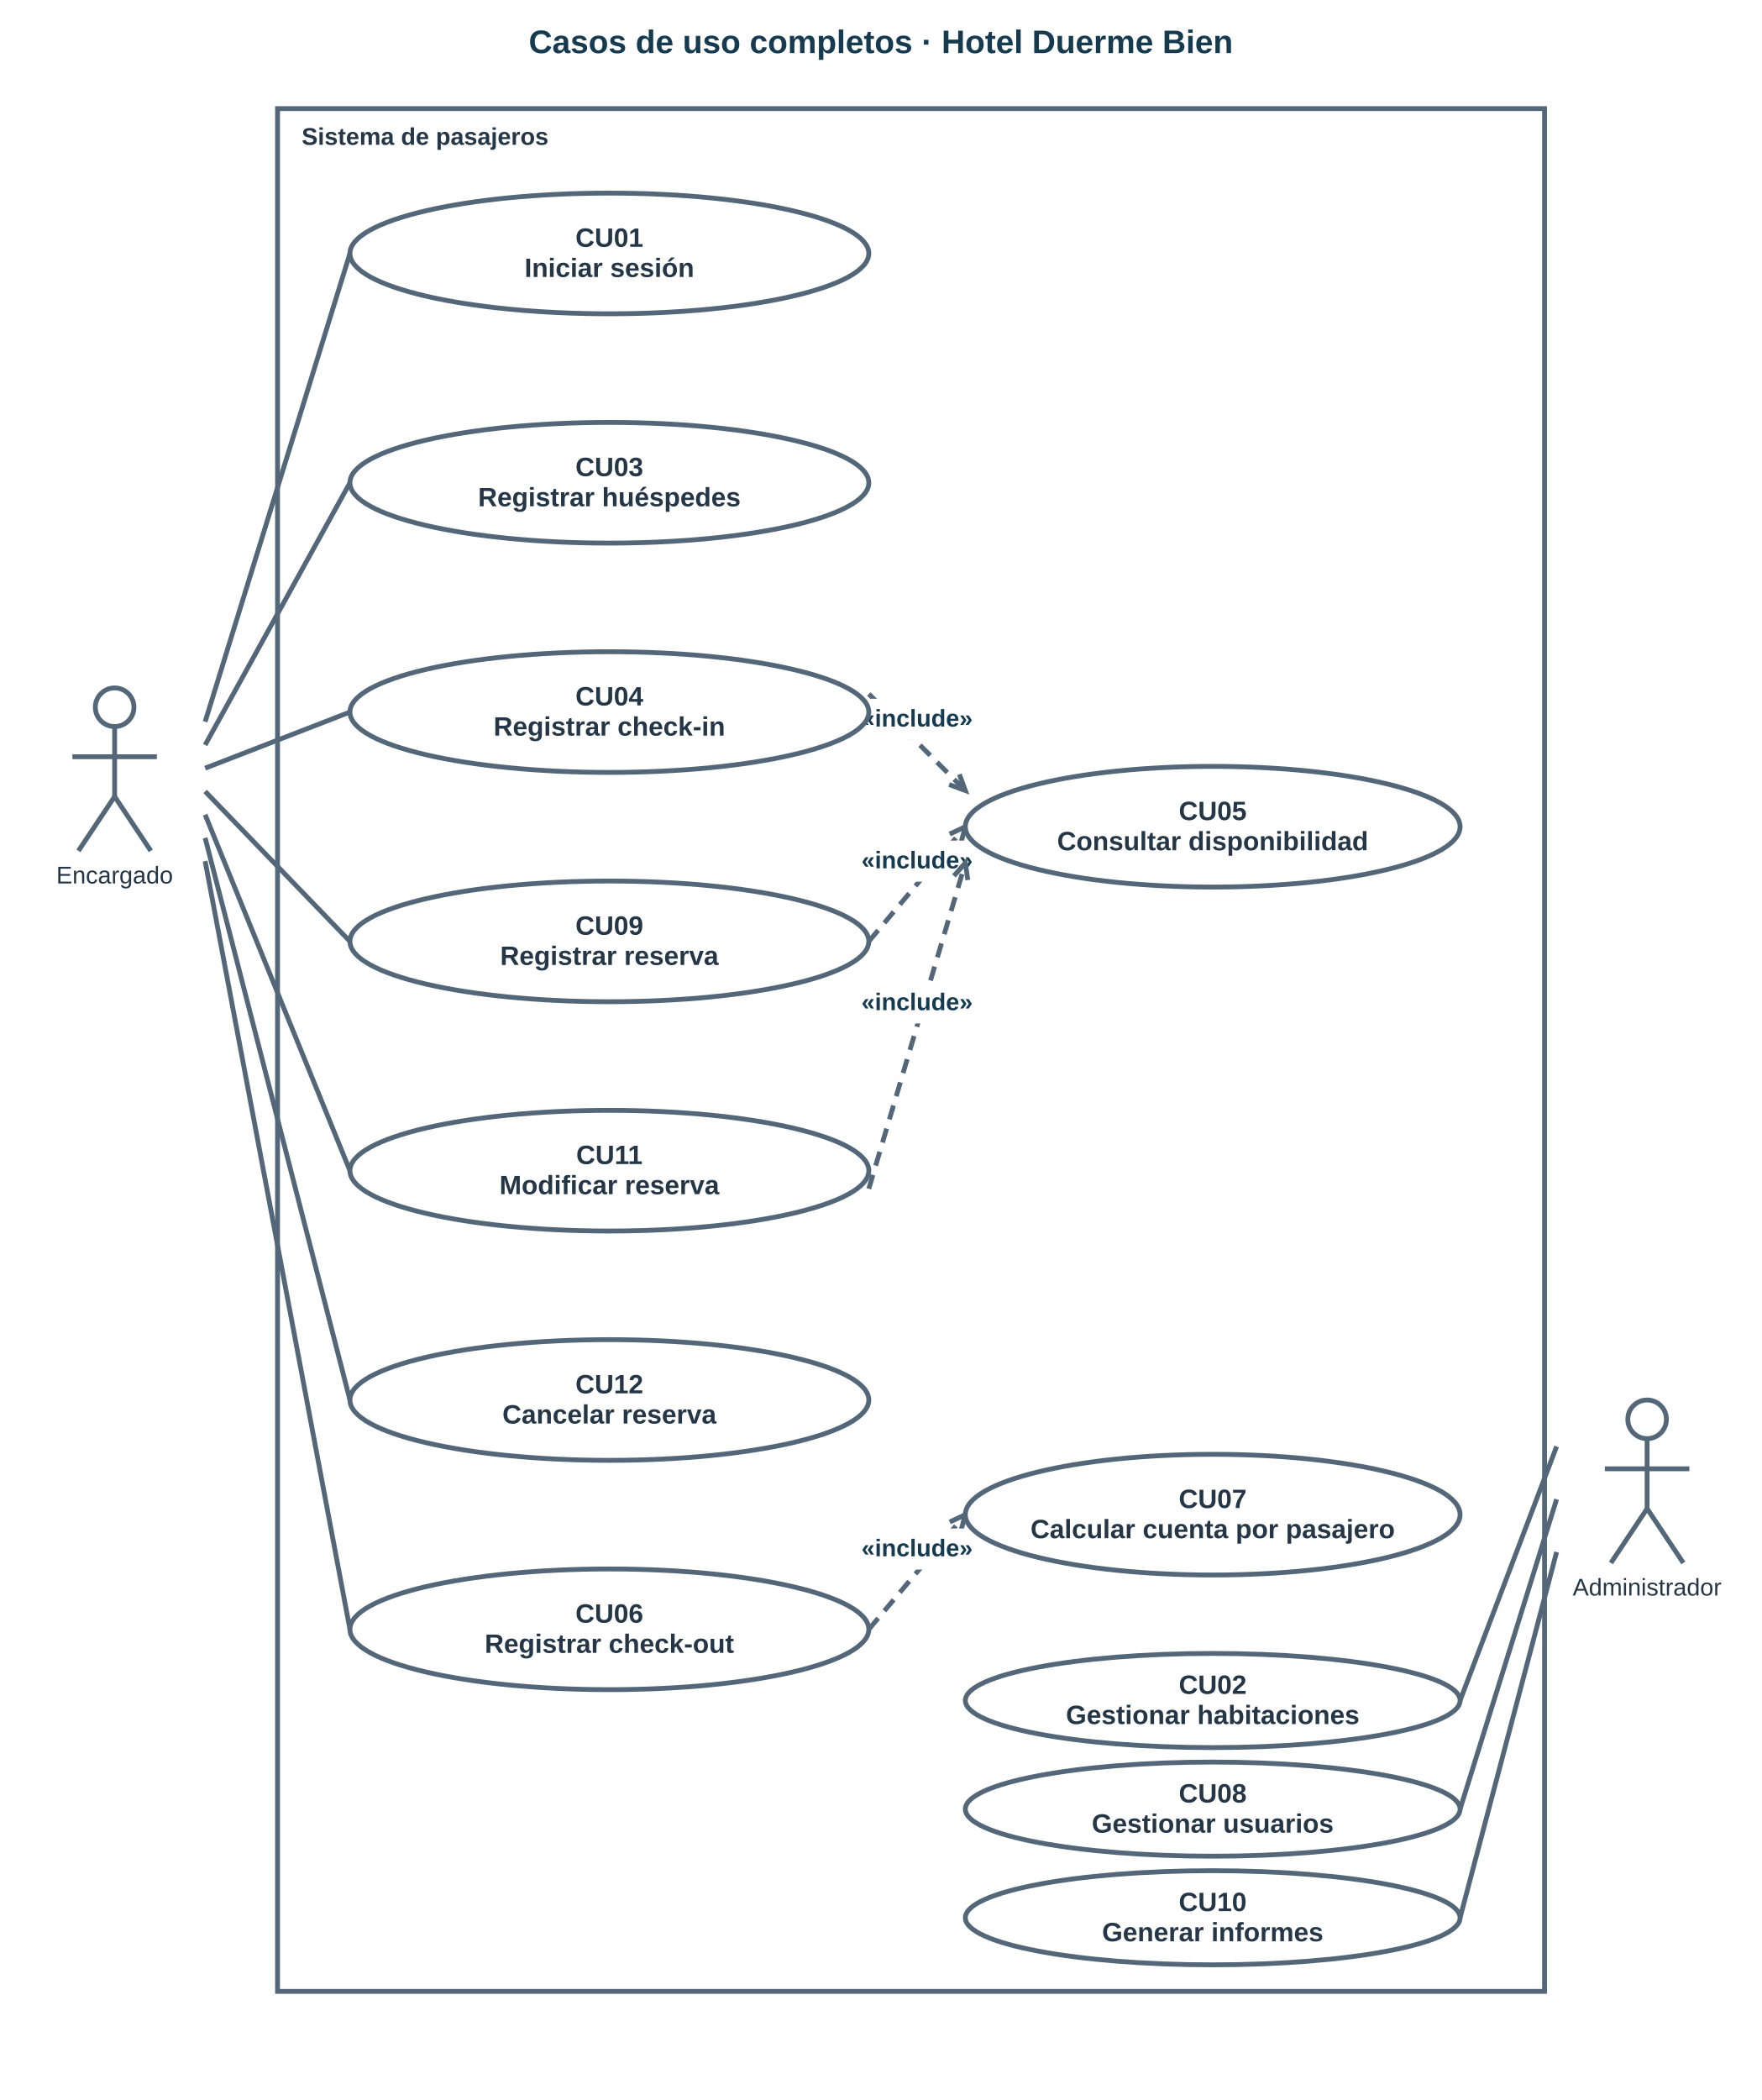
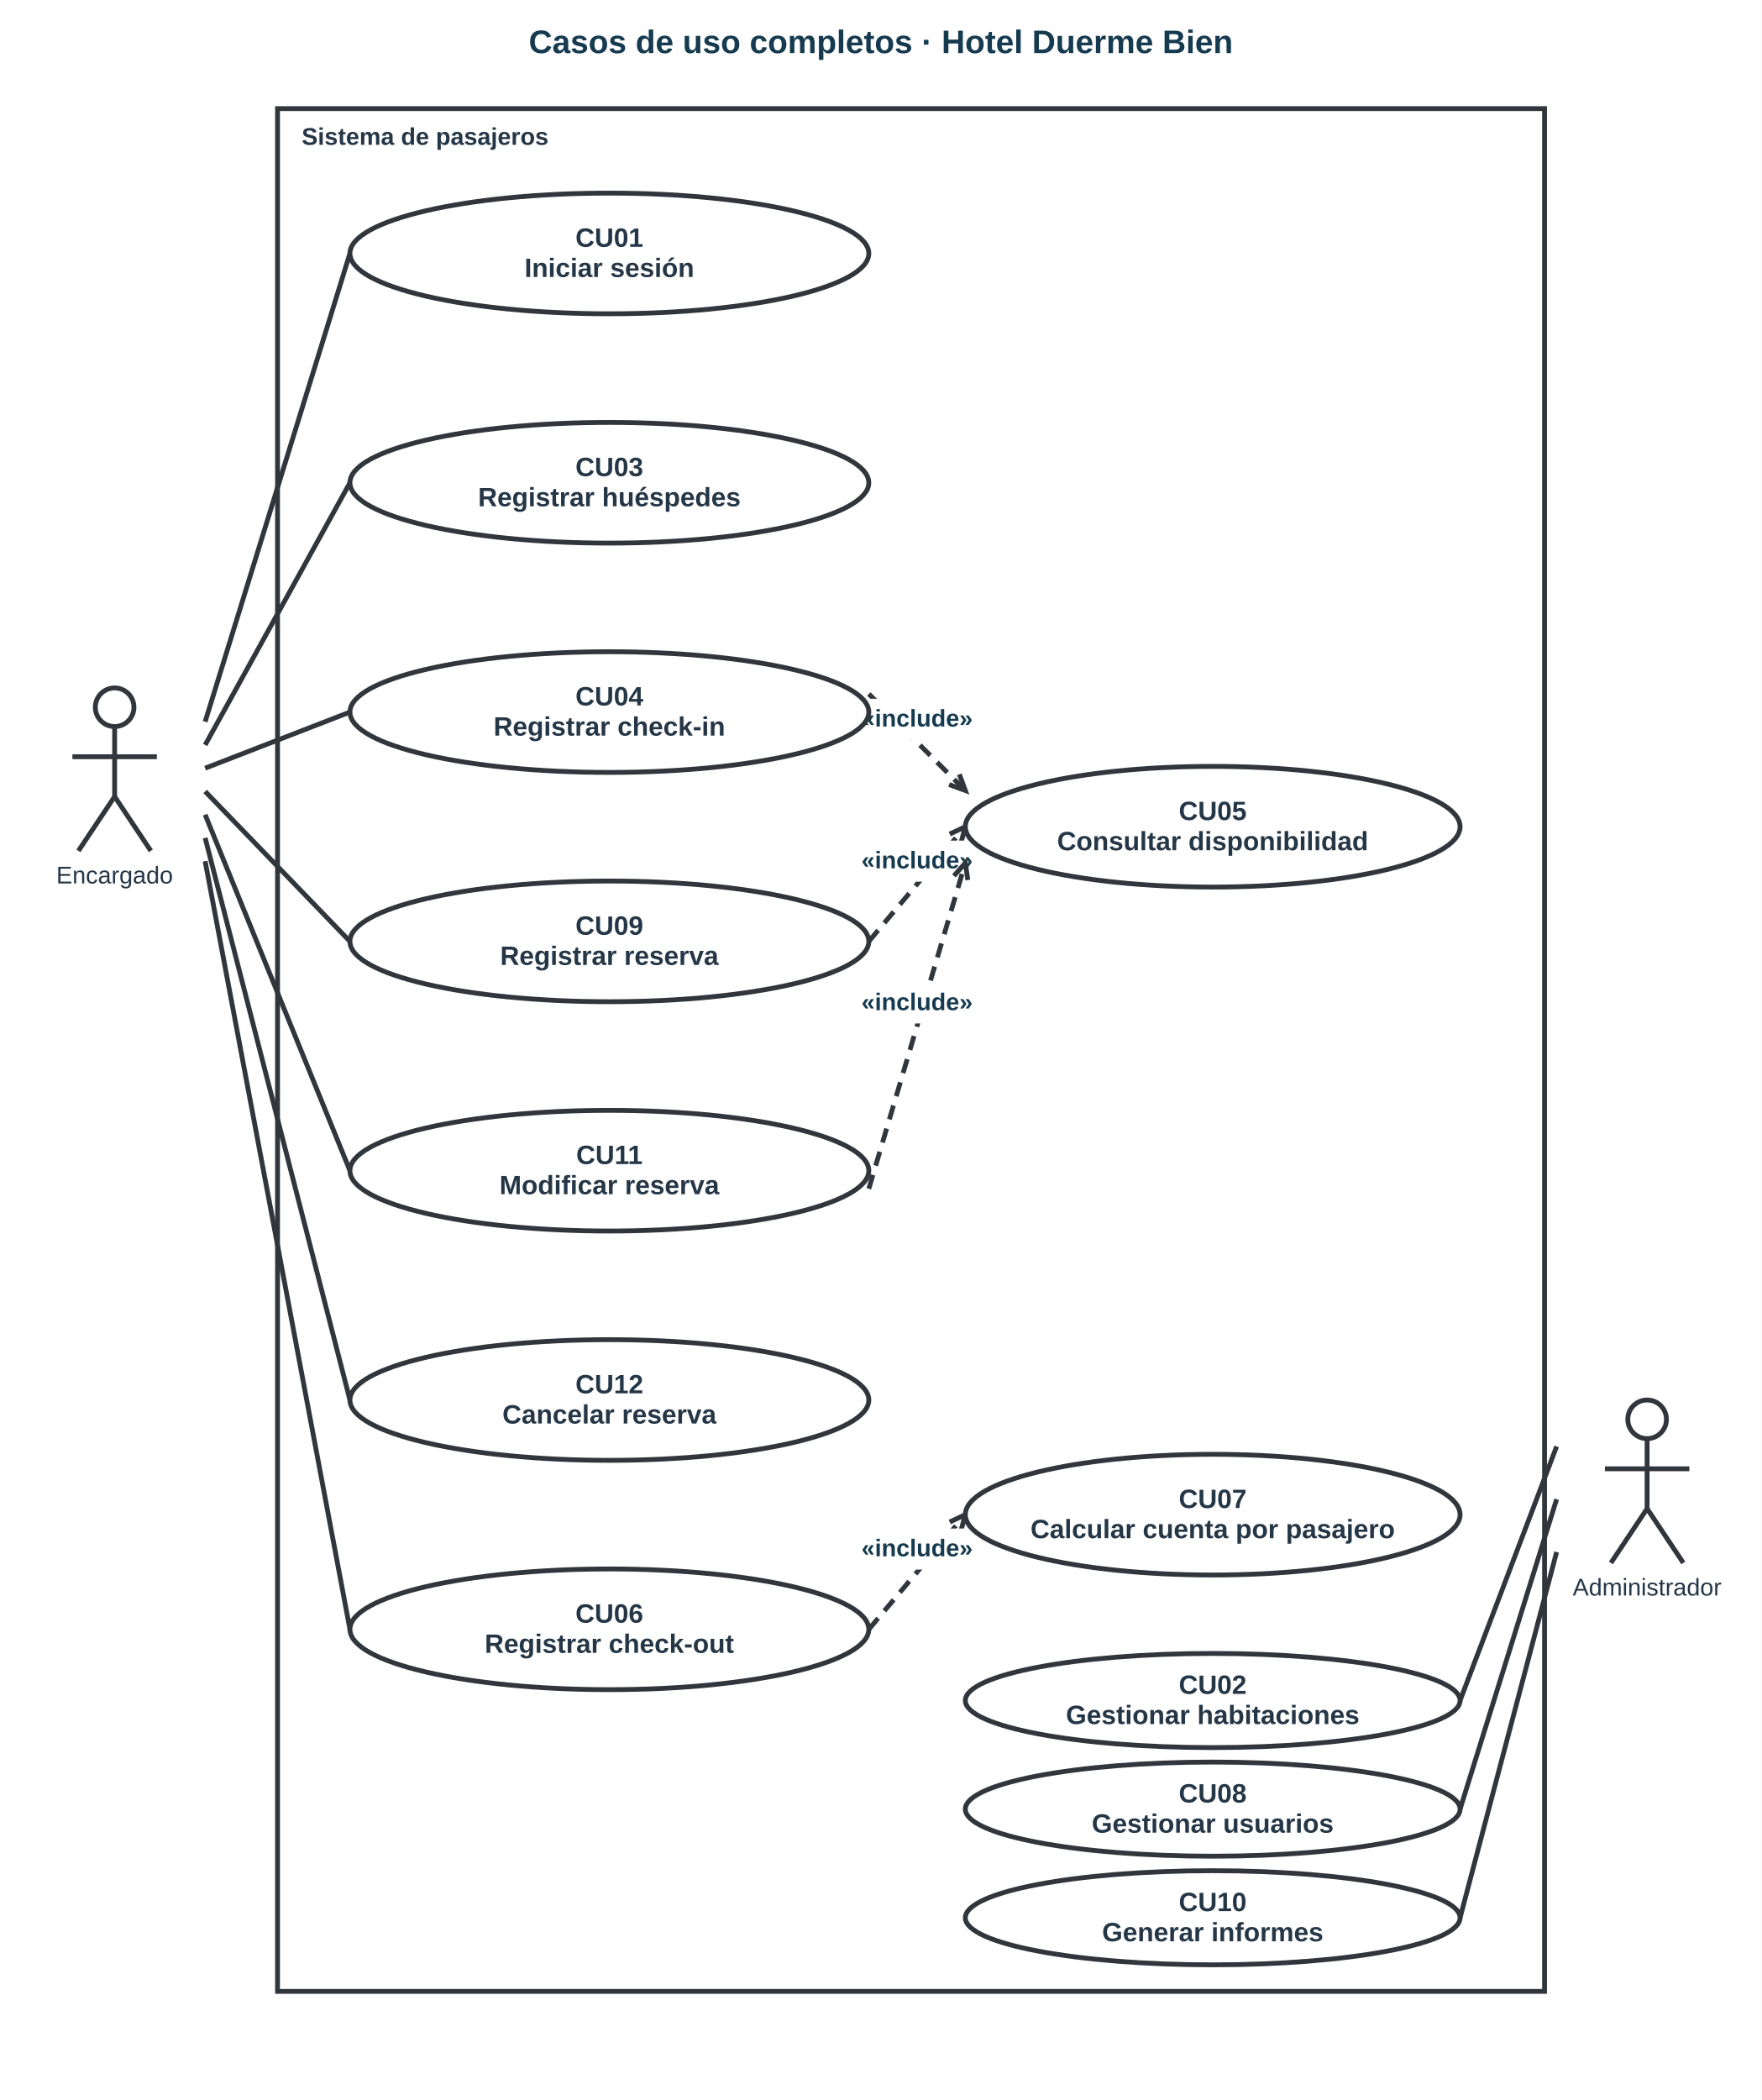
<svg xmlns="http://www.w3.org/2000/svg" width="1460" height="1740" viewBox="0 0 1460 1740">
  <rect width="100%" height="100%" fill="white" />
  <g font-family="Arial,sans-serif">
    <text x="730.0" y="44" font-size="27" text-anchor="middle" fill="#163b50" font-weight="bold">Casos de uso completos · Hotel Duerme Bien</text>
-     <path d="M230,90 L1280,90 L1280,1650 L230,1650 Z" fill="#ffffff" stroke="#546778" stroke-width="4" />
+     <path d="M230,90 L1280,90 L1280,1650 L230,1650 Z" fill="#ffffff" stroke="#30363b" stroke-width="4" />
    <text x="250" y="120" font-size="20" text-anchor="start" fill="#253747" font-weight="bold">Sistema de pasajeros</text>
-     <path d="M170,598.0 L290,210.0" fill="none" stroke="#546778" stroke-width="4" />
-     <path d="M170,617.25 L290,400.0" fill="none" stroke="#546778" stroke-width="4" />
-     <path d="M170,636.5 L290,590.0" fill="none" stroke="#546778" stroke-width="4" />
-     <path d="M170,655.75 L290,780.0" fill="none" stroke="#546778" stroke-width="4" />
-     <path d="M170,675.0 L290,970.0" fill="none" stroke="#546778" stroke-width="4" />
-     <path d="M170,694.25 L290,1160.0" fill="none" stroke="#546778" stroke-width="4" />
-     <path d="M170,713.5 L290,1350.0" fill="none" stroke="#546778" stroke-width="4" />
-     <path d="M720,575.0 L800,655.0" fill="none" stroke="#546778" stroke-width="4" stroke-dasharray="12 8" />
-     <path d="M786.565,650.05 L800,655.0 L795.05,641.565" fill="none" stroke="#546778" stroke-width="4" />
+     <path d="M170,598.0 L290,210.0" fill="none" stroke="#30363b" stroke-width="4" />
+     <path d="M170,617.25 L290,400.0" fill="none" stroke="#30363b" stroke-width="4" />
+     <path d="M170,636.5 L290,590.0" fill="none" stroke="#30363b" stroke-width="4" />
+     <path d="M170,655.75 L290,780.0" fill="none" stroke="#30363b" stroke-width="4" />
+     <path d="M170,675.0 L290,970.0" fill="none" stroke="#30363b" stroke-width="4" />
+     <path d="M170,694.25 L290,1160.0" fill="none" stroke="#30363b" stroke-width="4" />
+     <path d="M170,713.5 L290,1350.0" fill="none" stroke="#30363b" stroke-width="4" />
+     <path d="M720,575.0 L800,655.0" fill="none" stroke="#30363b" stroke-width="4" stroke-dasharray="12 8" />
+     <path d="M786.565,650.05 L800,655.0 L795.05,641.565" fill="none" stroke="#30363b" stroke-width="4" />
    <rect x="694.2" y="579.0" width="131.6" height="34" rx="5" fill="#ffffff" stroke="none" />
    <text x="760.0" y="602.0" font-size="20" text-anchor="middle" fill="#163b50" font-weight="bold">«include»</text>
-     <path d="M720,780.0 L800,685.0" fill="none" stroke="#546778" stroke-width="4" stroke-dasharray="12 8" />
-     <path d="M796.216,698.809 L800,685.0 L787.037,691.079" fill="none" stroke="#546778" stroke-width="4" />
+     <path d="M720,780.0 L800,685.0" fill="none" stroke="#30363b" stroke-width="4" stroke-dasharray="12 8" />
+     <path d="M796.216,698.809 L800,685.0 L787.037,691.079" fill="none" stroke="#30363b" stroke-width="4" />
    <rect x="694.2" y="696.5" width="131.6" height="34" rx="5" fill="#ffffff" stroke="none" />
    <text x="760.0" y="719.5" font-size="20" text-anchor="middle" fill="#163b50" font-weight="bold">«include»</text>
-     <path d="M720,985.0 L800,715.0" fill="none" stroke="#546778" stroke-width="4" stroke-dasharray="12 8" />
-     <path d="M802.06,729.169 L800,715.0 L790.554,725.76" fill="none" stroke="#546778" stroke-width="4" />
+     <path d="M720,985.0 L800,715.0" fill="none" stroke="#30363b" stroke-width="4" stroke-dasharray="12 8" />
+     <path d="M802.06,729.169 L800,715.0 L790.554,725.76" fill="none" stroke="#30363b" stroke-width="4" />
    <rect x="694.2" y="814.0" width="131.6" height="34" rx="5" fill="#ffffff" stroke="none" />
    <text x="760.0" y="837.0" font-size="20" text-anchor="middle" fill="#163b50" font-weight="bold">«include»</text>
-     <path d="M720,1350.0 L800,1255.0" fill="none" stroke="#546778" stroke-width="4" stroke-dasharray="12 8" />
-     <path d="M796.216,1268.809 L800,1255.0 L787.037,1261.079" fill="none" stroke="#546778" stroke-width="4" />
+     <path d="M720,1350.0 L800,1255.0" fill="none" stroke="#30363b" stroke-width="4" stroke-dasharray="12 8" />
+     <path d="M796.216,1268.809 L800,1255.0 L787.037,1261.079" fill="none" stroke="#30363b" stroke-width="4" />
    <rect x="694.2" y="1266.5" width="131.6" height="34" rx="5" fill="#ffffff" stroke="none" />
    <text x="760.0" y="1289.5" font-size="20" text-anchor="middle" fill="#163b50" font-weight="bold">«include»</text>
-     <path d="M1290,1198.5 L1210,1409.0" fill="none" stroke="#546778" stroke-width="4" />
-     <path d="M1290,1242.25 L1210,1499.0" fill="none" stroke="#546778" stroke-width="4" />
-     <path d="M1290,1286.0 L1210,1589.0" fill="none" stroke="#546778" stroke-width="4" />
-     <ellipse cx="95.0" cy="586.0" rx="16.0" ry="16.0" fill="#ffffff" stroke="#546778" stroke-width="4" />
-     <path d="M95.0,602 L95.0,660" fill="none" stroke="#546778" stroke-width="4" />
-     <path d="M60.0,627 L130.0,627" fill="none" stroke="#546778" stroke-width="4" />
-     <path d="M95.0,660 L65.0,705" fill="none" stroke="#546778" stroke-width="4" />
-     <path d="M95.0,660 L125.0,705" fill="none" stroke="#546778" stroke-width="4" />
+     <path d="M1290,1198.5 L1210,1409.0" fill="none" stroke="#30363b" stroke-width="4" />
+     <path d="M1290,1242.25 L1210,1499.0" fill="none" stroke="#30363b" stroke-width="4" />
+     <path d="M1290,1286.0 L1210,1589.0" fill="none" stroke="#30363b" stroke-width="4" />
+     <ellipse cx="95.0" cy="586.0" rx="16.0" ry="16.0" fill="#ffffff" stroke="#30363b" stroke-width="4" />
+     <path d="M95.0,602 L95.0,660" fill="none" stroke="#30363b" stroke-width="4" />
+     <path d="M60.0,627 L130.0,627" fill="none" stroke="#30363b" stroke-width="4" />
+     <path d="M95.0,660 L65.0,705" fill="none" stroke="#30363b" stroke-width="4" />
+     <path d="M95.0,660 L125.0,705" fill="none" stroke="#30363b" stroke-width="4" />
    <text x="95.0" y="732" font-size="20" text-anchor="middle" fill="#253747" font-weight="normal">Encargado</text>
-     <ellipse cx="1365.0" cy="1176.0" rx="16.0" ry="16.0" fill="#ffffff" stroke="#546778" stroke-width="4" />
-     <path d="M1365.0,1192 L1365.0,1250" fill="none" stroke="#546778" stroke-width="4" />
-     <path d="M1330.0,1217 L1400.0,1217" fill="none" stroke="#546778" stroke-width="4" />
-     <path d="M1365.0,1250 L1335.0,1295" fill="none" stroke="#546778" stroke-width="4" />
-     <path d="M1365.0,1250 L1395.0,1295" fill="none" stroke="#546778" stroke-width="4" />
+     <ellipse cx="1365.0" cy="1176.0" rx="16.0" ry="16.0" fill="#ffffff" stroke="#30363b" stroke-width="4" />
+     <path d="M1365.0,1192 L1365.0,1250" fill="none" stroke="#30363b" stroke-width="4" />
+     <path d="M1330.0,1217 L1400.0,1217" fill="none" stroke="#30363b" stroke-width="4" />
+     <path d="M1365.0,1250 L1335.0,1295" fill="none" stroke="#30363b" stroke-width="4" />
+     <path d="M1365.0,1250 L1395.0,1295" fill="none" stroke="#30363b" stroke-width="4" />
    <text x="1365.0" y="1322" font-size="20" text-anchor="middle" fill="#253747" font-weight="normal">Administrador</text>
-     <ellipse cx="505.0" cy="210.0" rx="215.0" ry="50.0" fill="#ffffff" stroke="#546778" stroke-width="4" />
+     <ellipse cx="505.0" cy="210.0" rx="215.0" ry="50.0" fill="#ffffff" stroke="#30363b" stroke-width="4" />
    <text x="505.0" y="204.5" font-size="22" text-anchor="middle" fill="#253747" font-weight="bold">CU01</text>
    <text x="505.0" y="229.5" font-size="22" text-anchor="middle" fill="#253747" font-weight="bold">Iniciar sesión</text>
-     <ellipse cx="505.0" cy="400.0" rx="215.0" ry="50.0" fill="#ffffff" stroke="#546778" stroke-width="4" />
+     <ellipse cx="505.0" cy="400.0" rx="215.0" ry="50.0" fill="#ffffff" stroke="#30363b" stroke-width="4" />
    <text x="505.0" y="394.5" font-size="22" text-anchor="middle" fill="#253747" font-weight="bold">CU03</text>
    <text x="505.0" y="419.5" font-size="22" text-anchor="middle" fill="#253747" font-weight="bold">Registrar huéspedes</text>
-     <ellipse cx="505.0" cy="590.0" rx="215.0" ry="50.0" fill="#ffffff" stroke="#546778" stroke-width="4" />
+     <ellipse cx="505.0" cy="590.0" rx="215.0" ry="50.0" fill="#ffffff" stroke="#30363b" stroke-width="4" />
    <text x="505.0" y="584.5" font-size="22" text-anchor="middle" fill="#253747" font-weight="bold">CU04</text>
    <text x="505.0" y="609.5" font-size="22" text-anchor="middle" fill="#253747" font-weight="bold">Registrar check-in</text>
-     <ellipse cx="505.0" cy="780.0" rx="215.0" ry="50.0" fill="#ffffff" stroke="#546778" stroke-width="4" />
+     <ellipse cx="505.0" cy="780.0" rx="215.0" ry="50.0" fill="#ffffff" stroke="#30363b" stroke-width="4" />
    <text x="505.0" y="774.5" font-size="22" text-anchor="middle" fill="#253747" font-weight="bold">CU09</text>
    <text x="505.0" y="799.5" font-size="22" text-anchor="middle" fill="#253747" font-weight="bold">Registrar reserva</text>
-     <ellipse cx="505.0" cy="970.0" rx="215.0" ry="50.0" fill="#ffffff" stroke="#546778" stroke-width="4" />
+     <ellipse cx="505.0" cy="970.0" rx="215.0" ry="50.0" fill="#ffffff" stroke="#30363b" stroke-width="4" />
    <text x="505.0" y="964.5" font-size="22" text-anchor="middle" fill="#253747" font-weight="bold">CU11</text>
    <text x="505.0" y="989.5" font-size="22" text-anchor="middle" fill="#253747" font-weight="bold">Modificar reserva</text>
-     <ellipse cx="505.0" cy="1160.0" rx="215.0" ry="50.0" fill="#ffffff" stroke="#546778" stroke-width="4" />
+     <ellipse cx="505.0" cy="1160.0" rx="215.0" ry="50.0" fill="#ffffff" stroke="#30363b" stroke-width="4" />
    <text x="505.0" y="1154.5" font-size="22" text-anchor="middle" fill="#253747" font-weight="bold">CU12</text>
    <text x="505.0" y="1179.5" font-size="22" text-anchor="middle" fill="#253747" font-weight="bold">Cancelar reserva</text>
-     <ellipse cx="505.0" cy="1350.0" rx="215.0" ry="50.0" fill="#ffffff" stroke="#546778" stroke-width="4" />
+     <ellipse cx="505.0" cy="1350.0" rx="215.0" ry="50.0" fill="#ffffff" stroke="#30363b" stroke-width="4" />
    <text x="505.0" y="1344.5" font-size="22" text-anchor="middle" fill="#253747" font-weight="bold">CU06</text>
    <text x="505.0" y="1369.5" font-size="22" text-anchor="middle" fill="#253747" font-weight="bold">Registrar check-out</text>
-     <ellipse cx="1005.0" cy="685.0" rx="205.0" ry="50.0" fill="#ffffff" stroke="#546778" stroke-width="4" />
+     <ellipse cx="1005.0" cy="685.0" rx="205.0" ry="50.0" fill="#ffffff" stroke="#30363b" stroke-width="4" />
    <text x="1005.0" y="679.5" font-size="22" text-anchor="middle" fill="#253747" font-weight="bold">CU05</text>
    <text x="1005.0" y="704.5" font-size="22" text-anchor="middle" fill="#253747" font-weight="bold">Consultar disponibilidad</text>
-     <ellipse cx="1005.0" cy="1255.0" rx="205.0" ry="50.0" fill="#ffffff" stroke="#546778" stroke-width="4" />
+     <ellipse cx="1005.0" cy="1255.0" rx="205.0" ry="50.0" fill="#ffffff" stroke="#30363b" stroke-width="4" />
    <text x="1005.0" y="1249.5" font-size="22" text-anchor="middle" fill="#253747" font-weight="bold">CU07</text>
    <text x="1005.0" y="1274.5" font-size="22" text-anchor="middle" fill="#253747" font-weight="bold">Calcular cuenta por pasajero</text>
-     <ellipse cx="1005.0" cy="1409.0" rx="205.0" ry="39.0" fill="#ffffff" stroke="#546778" stroke-width="4" />
+     <ellipse cx="1005.0" cy="1409.0" rx="205.0" ry="39.0" fill="#ffffff" stroke="#30363b" stroke-width="4" />
    <text x="1005.0" y="1403.5" font-size="22" text-anchor="middle" fill="#253747" font-weight="bold">CU02</text>
    <text x="1005.0" y="1428.5" font-size="22" text-anchor="middle" fill="#253747" font-weight="bold">Gestionar habitaciones</text>
-     <ellipse cx="1005.0" cy="1499.0" rx="205.0" ry="39.0" fill="#ffffff" stroke="#546778" stroke-width="4" />
+     <ellipse cx="1005.0" cy="1499.0" rx="205.0" ry="39.0" fill="#ffffff" stroke="#30363b" stroke-width="4" />
    <text x="1005.0" y="1493.5" font-size="22" text-anchor="middle" fill="#253747" font-weight="bold">CU08</text>
    <text x="1005.0" y="1518.5" font-size="22" text-anchor="middle" fill="#253747" font-weight="bold">Gestionar usuarios</text>
-     <ellipse cx="1005.0" cy="1589.0" rx="205.0" ry="39.0" fill="#ffffff" stroke="#546778" stroke-width="4" />
+     <ellipse cx="1005.0" cy="1589.0" rx="205.0" ry="39.0" fill="#ffffff" stroke="#30363b" stroke-width="4" />
    <text x="1005.0" y="1583.5" font-size="22" text-anchor="middle" fill="#253747" font-weight="bold">CU10</text>
    <text x="1005.0" y="1608.5" font-size="22" text-anchor="middle" fill="#253747" font-weight="bold">Generar informes</text>
  </g>
</svg>
